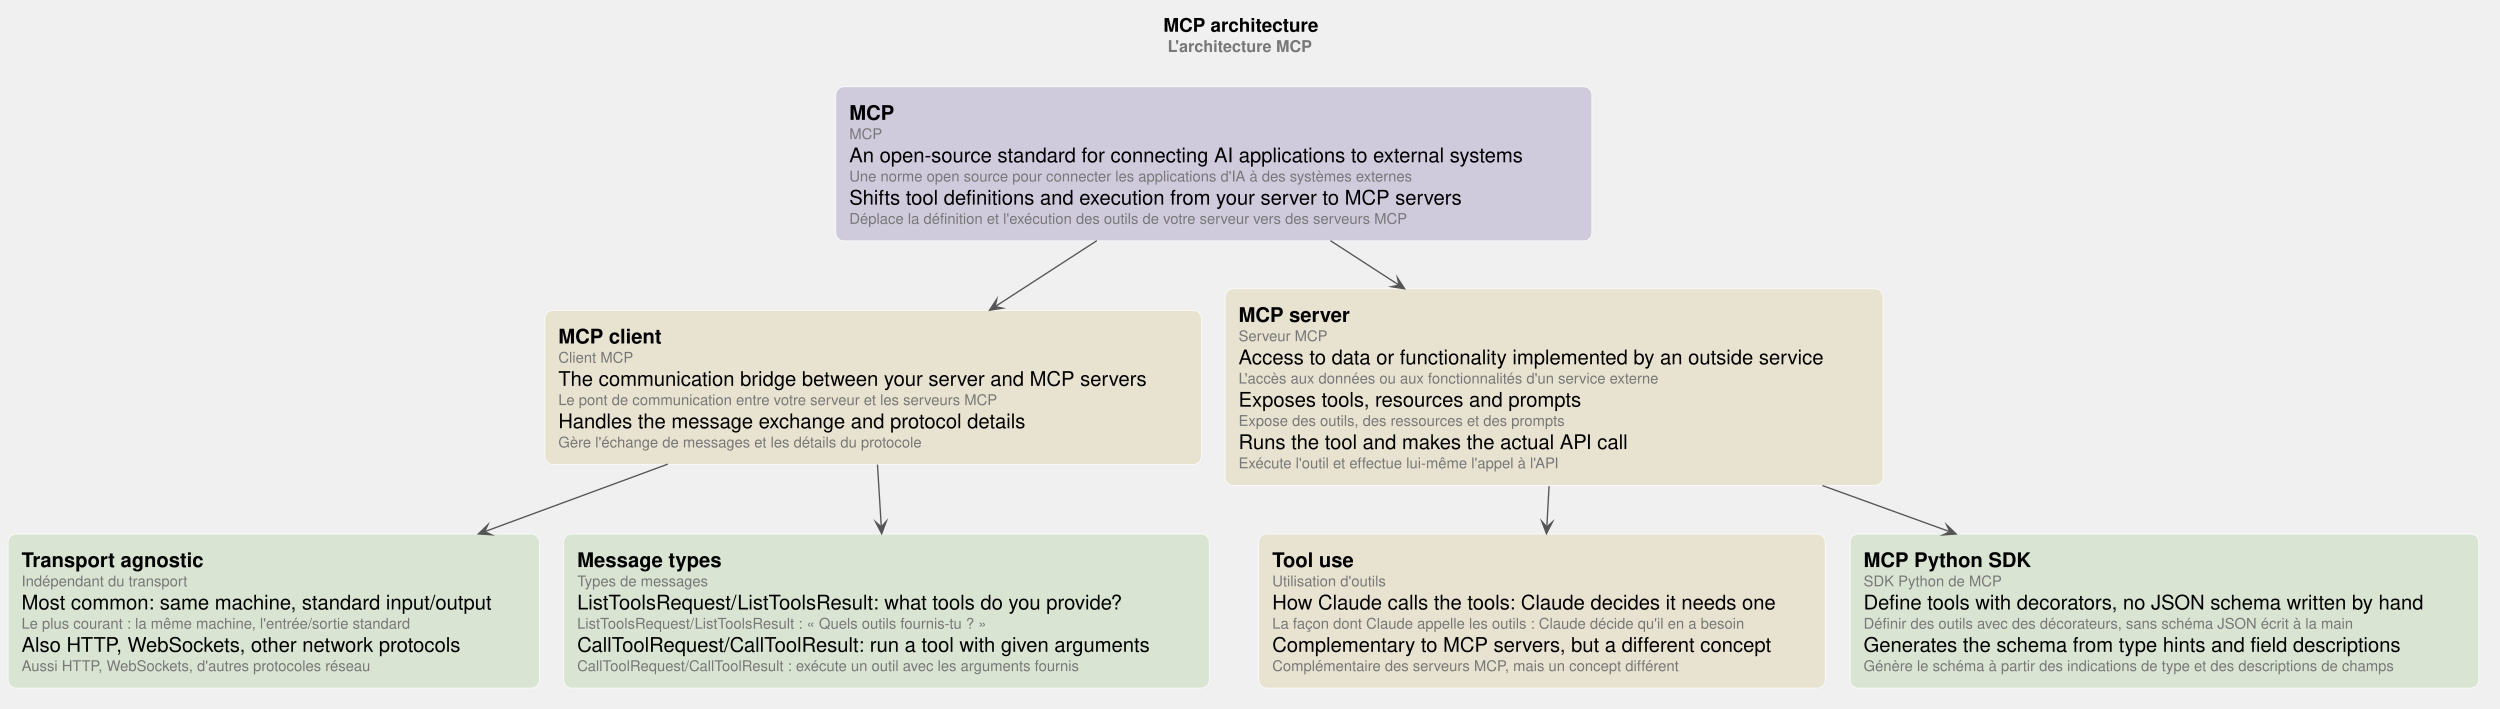
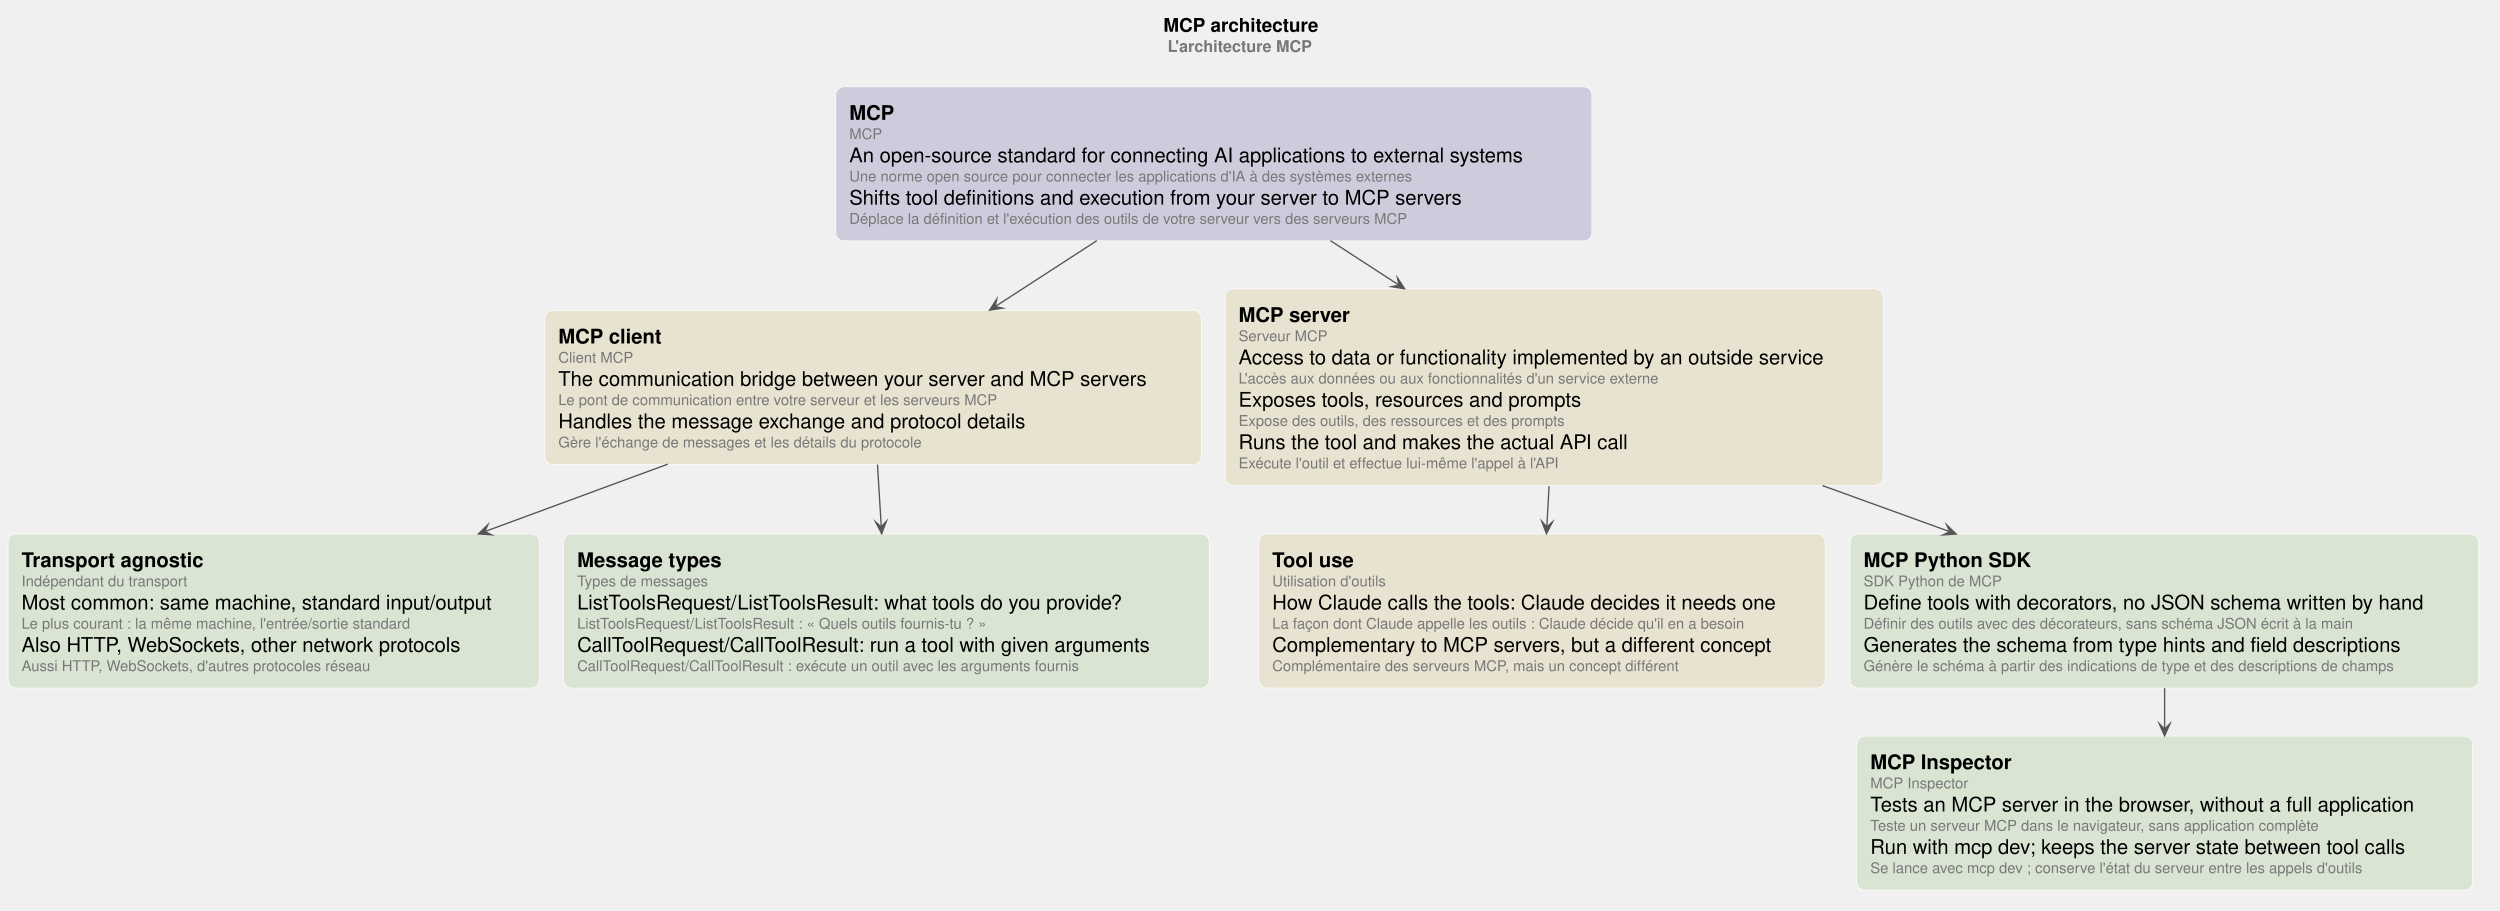
- <svg xmlns="http://www.w3.org/2000/svg" version="1.1" data-diagram-type="DESCRIPTION" style="width:1856px;height:526px;background:#FFFFFF;" width="1856px" height="526px" viewBox="0 0 1856 526" zoomAndPan="magnify" preserveAspectRatio="none" contentStyleType="text/css">
+ <svg xmlns="http://www.w3.org/2000/svg" version="1.1" data-diagram-type="DESCRIPTION" style="width:1856px;height:676px;background:#FFFFFF;" width="1856px" height="676px" viewBox="0 0 1856 676" zoomAndPan="magnify" preserveAspectRatio="none" contentStyleType="text/css">
  <defs />
  <g font-family="sans-serif" lengthAdjust="spacing">
    <g class="title" data-source-line="18">
      <text x="863.678" y="23.563" fill="#000" font-size="14" textLength="122.145" font-weight="700" font-family="Helvetica">MCP architecture</text>
      <text x="866.836" y="38.564" fill="#777" font-size="12" textLength="115.828" font-weight="700" font-family="Helvetica">L'architecture MCP</text>
    </g>
    <g class="entity" data-qualified-name="MCP" id="ent0001" data-source-line="20">
      <rect x="620.5" y="64.459" width="561.318" height="114.377" fill="#CFCBDD" style="stroke:#FFF;stroke-width:0.5;" rx="6" ry="6" />
      <text x="630.5" y="88.99" fill="#000" font-size="15" textLength="35.493" font-weight="700" font-family="Helvetica">MCP</text>
      <text x="630.5" y="103.265" fill="#777" font-size="11" textLength="24.997" font-family="Helvetica">MCP</text>
      <text x="630.5" y="120.449" fill="#000" font-size="15" textLength="541.318" font-family="Helvetica">An open-source standard for connecting AI applications to external systems</text>
      <text x="630.5" y="134.724" fill="#777" font-size="11" textLength="449.072" font-family="Helvetica">Une norme open source pour connecter les applications d'IA à des systèmes externes</text>
      <text x="630.5" y="151.908" fill="#000" font-size="15" textLength="491.067" font-family="Helvetica">Shifts tool definitions and execution from your server to MCP servers</text>
      <text x="630.5" y="166.183" fill="#777" font-size="11" textLength="446.87" font-family="Helvetica">Déplace la définition et l'exécution des outils de votre serveur vers des serveurs MCP</text>
    </g>
    <g class="entity" data-qualified-name="CL" id="ent0002" data-source-line="21">
      <rect x="404.5" y="230.459" width="487.38" height="114.377" fill="#E8E2D0" style="stroke:#FFF;stroke-width:0.5;" rx="6" ry="6" />
      <text x="414.5" y="254.99" fill="#000" font-size="15" textLength="81.372" font-weight="700" font-family="Helvetica">MCP client</text>
      <text x="414.5" y="269.265" fill="#777" font-size="11" textLength="58.33" font-family="Helvetica">Client MCP</text>
      <text x="414.5" y="286.449" fill="#000" font-size="15" textLength="467.38" font-family="Helvetica">The communication bridge between your server and MCP servers</text>
      <text x="414.5" y="300.724" fill="#777" font-size="11" textLength="349.046" font-family="Helvetica">Le pont de communication entre votre serveur et les serveurs MCP</text>
      <text x="414.5" y="317.908" fill="#000" font-size="15" textLength="372.766" font-family="Helvetica">Handles the message exchange and protocol details</text>
      <text x="414.5" y="332.183" fill="#777" font-size="11" textLength="290.152" font-family="Helvetica">Gère l'échange de messages et les détails du protocole</text>
    </g>
    <g class="entity" data-qualified-name="TA" id="ent0003" data-source-line="22">
      <rect x="6" y="396.459" width="394.414" height="114.377" fill="#D9E4D3" style="stroke:#FFF;stroke-width:0.5;" rx="6" ry="6" />
      <text x="16" y="420.99" fill="#000" font-size="15" textLength="141.958" font-weight="700" font-family="Helvetica">Transport agnostic</text>
      <text x="16" y="435.265" fill="#777" font-size="11" textLength="131.979" font-family="Helvetica">Indépendant du transport</text>
      <text x="16" y="452.449" fill="#000" font-size="15" textLength="374.414" font-family="Helvetica">Most common: same machine, standard input/output</text>
      <text x="16" y="466.724" fill="#777" font-size="11" textLength="309.934" font-family="Helvetica">Le plus courant : la même machine, l'entrée/sortie standard</text>
      <text x="16" y="483.908" fill="#000" font-size="15" textLength="353.086" font-family="Helvetica">Also HTTP, WebSockets, other network protocols</text>
      <text x="16" y="498.183" fill="#777" font-size="11" textLength="279.281" font-family="Helvetica">Aussi HTTP, WebSockets, d'autres protocoles réseau</text>
    </g>
    <g class="entity" data-qualified-name="MT" id="ent0004" data-source-line="23">
      <rect x="418.5" y="396.459" width="479.265" height="114.377" fill="#D9E4D3" style="stroke:#FFF;stroke-width:0.5;" rx="6" ry="6" />
      <text x="428.5" y="420.99" fill="#000" font-size="15" textLength="113.525" font-weight="700" font-family="Helvetica">Message types</text>
      <text x="428.5" y="435.265" fill="#777" font-size="11" textLength="104.376" font-family="Helvetica">Types de messages</text>
      <text x="428.5" y="452.449" fill="#000" font-size="15" textLength="437.761" font-family="Helvetica">ListToolsRequest/ListToolsResult: what tools do you provide?</text>
      <text x="428.5" y="466.724" fill="#777" font-size="11" textLength="326.847" font-family="Helvetica">ListToolsRequest/ListToolsResult : « Quels outils fournis-tu ? »</text>
      <text x="428.5" y="483.908" fill="#000" font-size="15" textLength="459.265" font-family="Helvetica">CallToolRequest/CallToolResult: run a tool with given arguments</text>
      <text x="428.5" y="498.183" fill="#777" font-size="11" textLength="403.181" font-family="Helvetica">CallToolRequest/CallToolResult : exécute un outil avec les arguments fournis</text>
    </g>
    <g class="entity" data-qualified-name="SV" id="ent0005" data-source-line="24">
      <rect x="909.5" y="214.459" width="488.545" height="145.836" fill="#E8E2D0" style="stroke:#FFF;stroke-width:0.5;" rx="6" ry="6" />
      <text x="919.5" y="238.99" fill="#000" font-size="15" textLength="87.656" font-weight="700" font-family="Helvetica">MCP server</text>
      <text x="919.5" y="253.265" fill="#777" font-size="11" textLength="68.943" font-family="Helvetica">Serveur MCP</text>
      <text x="919.5" y="270.449" fill="#000" font-size="15" textLength="468.545" font-family="Helvetica">Access to data or functionality implemented by an outside service</text>
      <text x="919.5" y="284.724" fill="#777" font-size="11" textLength="338.083" font-family="Helvetica">L'accès aux données ou aux fonctionnalités d'un service externe</text>
      <text x="919.5" y="301.908" fill="#000" font-size="15" textLength="272.6" font-family="Helvetica">Exposes tools, resources and prompts</text>
      <text x="919.5" y="316.183" fill="#777" font-size="11" textLength="259.225" font-family="Helvetica">Expose des outils, des ressources et des prompts</text>
      <text x="919.5" y="333.367" fill="#000" font-size="15" textLength="306.584" font-family="Helvetica">Runs the tool and makes the actual API call</text>
      <text x="919.5" y="347.642" fill="#777" font-size="11" textLength="260.831" font-family="Helvetica">Exécute l'outil et effectue lui-même l'appel à l'API</text>
    </g>
    <g class="entity" data-qualified-name="TU" id="ent0006" data-source-line="25">
      <rect x="934.5" y="396.459" width="420.54" height="114.377" fill="#E8E2D0" style="stroke:#FFF;stroke-width:0.5;" rx="6" ry="6" />
      <text x="944.5" y="420.99" fill="#000" font-size="15" textLength="64.834" font-weight="700" font-family="Helvetica">Tool use</text>
      <text x="944.5" y="435.265" fill="#777" font-size="11" textLength="92.807" font-family="Helvetica">Utilisation d'outils</text>
      <text x="944.5" y="452.449" fill="#000" font-size="15" textLength="400.54" font-family="Helvetica">How Claude calls the tools: Claude decides it needs one</text>
      <text x="944.5" y="466.724" fill="#777" font-size="11" textLength="375.885" font-family="Helvetica">La façon dont Claude appelle les outils : Claude décide qu'il en a besoin</text>
      <text x="944.5" y="483.908" fill="#000" font-size="15" textLength="398.24" font-family="Helvetica">Complementary to MCP servers, but a different concept</text>
      <text x="944.5" y="498.183" fill="#777" font-size="11" textLength="324.473" font-family="Helvetica">Complémentaire des serveurs MCP, mais un concept différent</text>
    </g>
    <g class="entity" data-qualified-name="SDK" id="ent0007" data-source-line="26">
      <rect x="1373.5" y="396.459" width="466.719" height="114.377" fill="#D9E4D3" style="stroke:#FFF;stroke-width:0.5;" rx="6" ry="6" />
      <text x="1383.5" y="420.99" fill="#000" font-size="15" textLength="128.32" font-weight="700" font-family="Helvetica">MCP Python SDK</text>
      <text x="1383.5" y="435.265" fill="#777" font-size="11" textLength="106.219" font-family="Helvetica">SDK Python de MCP</text>
      <text x="1383.5" y="452.449" fill="#000" font-size="15" textLength="446.719" font-family="Helvetica">Define tools with decorators, no JSON schema written by hand</text>
      <text x="1383.5" y="466.724" fill="#777" font-size="11" textLength="387.261" font-family="Helvetica">Définir des outils avec des décorateurs, sans schéma JSON écrit à la main</text>
      <text x="1383.5" y="483.908" fill="#000" font-size="15" textLength="428.818" font-family="Helvetica">Generates the schema from type hints and field descriptions</text>
      <text x="1383.5" y="498.183" fill="#777" font-size="11" textLength="420.621" font-family="Helvetica">Génère le schéma à partir des indications de type et des descriptions de champs</text>
    </g>
-     <g class="link" data-entity-1="ent0001" data-entity-2="ent0002" id="lnk8" data-link-type="dependency">
+     <g class="entity" data-qualified-name="INS" id="ent0008" data-source-line="27">
+       <rect x="1378.5" y="546.459" width="457.117" height="114.377" fill="#D9E4D3" style="stroke:#FFF;stroke-width:0.5;" rx="6" ry="6" />
+       <text x="1388.5" y="570.99" fill="#000" font-size="15" textLength="110.786" font-weight="700" font-family="Helvetica">MCP Inspector</text>
+       <text x="1388.5" y="585.265" fill="#777" font-size="11" textLength="77.118" font-family="Helvetica">MCP Inspector</text>
+       <text x="1388.5" y="602.449" fill="#000" font-size="15" textLength="437.117" font-family="Helvetica">Tests an MCP server in the browser, without a full application</text>
+       <text x="1388.5" y="616.724" fill="#777" font-size="11" textLength="357.86" font-family="Helvetica">Teste un serveur MCP dans le navigateur, sans application complète</text>
+       <text x="1388.5" y="633.908" fill="#000" font-size="15" textLength="428.079" font-family="Helvetica">Run with mcp dev; keeps the server state between tool calls</text>
+       <text x="1388.5" y="648.183" fill="#777" font-size="11" textLength="395.184" font-family="Helvetica">Se lance avec mcp dev ; conserve l'état du serveur entre les appels d'outils</text>
+     </g>
+     <g class="link" data-entity-1="ent0001" data-entity-2="ent0002" id="lnk9" data-link-type="dependency">
      <polygon points="734.601,230.322,744.329,228.783,738.797,227.603,739.977,222.07,734.601,230.322" fill="#555" style="stroke:#555;stroke-width:1;stroke-linejoin:miter;stroke-miterlimit:10;" />
      <path d="M814.286,178.669 C788.538,195.359 764.537,210.917 738.797,227.603" style="stroke:#555;stroke-width:1;" fill="none" />
    </g>
-     <g class="link" data-entity-1="ent0001" data-entity-2="ent0005" id="lnk9" data-link-type="dependency">
+     <g class="link" data-entity-1="ent0001" data-entity-2="ent0005" id="lnk10" data-link-type="dependency">
      <polygon points="1042.809,214.383,1037.433,206.131,1038.613,211.663,1033.081,212.844,1042.809,214.383" fill="#555" style="stroke:#555;stroke-width:1;stroke-linejoin:miter;stroke-miterlimit:10;" />
      <path d="M987.714,178.669 C1005.452,190.167 1020.155,199.698 1038.613,211.663" style="stroke:#555;stroke-width:1;" fill="none" />
    </g>
-     <g class="link" data-entity-1="ent0002" data-entity-2="ent0003" id="lnk10" data-link-type="dependency">
+     <g class="link" data-entity-1="ent0002" data-entity-2="ent0003" id="lnk11" data-link-type="dependency">
      <polygon points="355.146,396.387,364.974,397.028,359.838,394.658,362.208,389.522,355.146,396.387" fill="#555" style="stroke:#555;stroke-width:1;stroke-linejoin:miter;stroke-miterlimit:10;" />
      <path d="M495.79,344.554 C450.36,361.297 405.264,377.917 359.838,394.658" style="stroke:#555;stroke-width:1;" fill="none" />
    </g>
-     <g class="link" data-entity-1="ent0002" data-entity-2="ent0004" id="lnk11" data-link-type="dependency">
+     <g class="link" data-entity-1="ent0002" data-entity-2="ent0004" id="lnk12" data-link-type="dependency">
      <polygon points="654.569,396.193,658.014,386.967,654.265,391.203,650.029,387.454,654.569,396.193" fill="#555" style="stroke:#555;stroke-width:1;stroke-linejoin:miter;stroke-miterlimit:10;" />
      <path d="M651.441,344.898 C652.453,361.484 653.254,374.628 654.265,391.203" style="stroke:#555;stroke-width:1;" fill="none" />
    </g>
-     <g class="link" data-entity-1="ent0005" data-entity-2="ent0006" id="lnk12" data-link-type="dependency">
+     <g class="link" data-entity-1="ent0005" data-entity-2="ent0006" id="lnk13" data-link-type="dependency">
      <polygon points="1148.087,396.199,1152.575,387.431,1148.361,391.206,1144.587,386.993,1148.087,396.199" fill="#555" style="stroke:#555;stroke-width:1;stroke-linejoin:miter;stroke-miterlimit:10;" />
      <path d="M1150.026,360.869 C1149.376,372.711 1148.986,379.83 1148.361,391.206" style="stroke:#555;stroke-width:1;" fill="none" />
    </g>
-     <g class="link" data-entity-1="ent0005" data-entity-2="ent0007" id="lnk13" data-link-type="dependency">
+     <g class="link" data-entity-1="ent0005" data-entity-2="ent0007" id="lnk14" data-link-type="dependency">
      <polygon points="1452.274,396.443,1445.173,389.618,1447.572,394.741,1442.45,397.141,1452.274,396.443" fill="#555" style="stroke:#555;stroke-width:1;stroke-linejoin:miter;stroke-miterlimit:10;" />
      <path d="M1353.022,360.511 C1386.279,372.551 1415.636,383.179 1447.572,394.741" style="stroke:#555;stroke-width:1;" fill="none" />
    </g>
+     <g class="link" data-entity-1="ent0007" data-entity-2="ent0008" id="lnk15" data-link-type="dependency">
+       <polygon points="1607,546.241,1611,537.241,1607,541.241,1603,537.241,1607,546.241" fill="#555" style="stroke:#555;stroke-width:1;stroke-linejoin:miter;stroke-miterlimit:10;" />
+       <path d="M1607,510.834 C1607,522.433 1607,529.647 1607,541.241" style="stroke:#555;stroke-width:1;" fill="none" />
+     </g>
  </g>
</svg>
